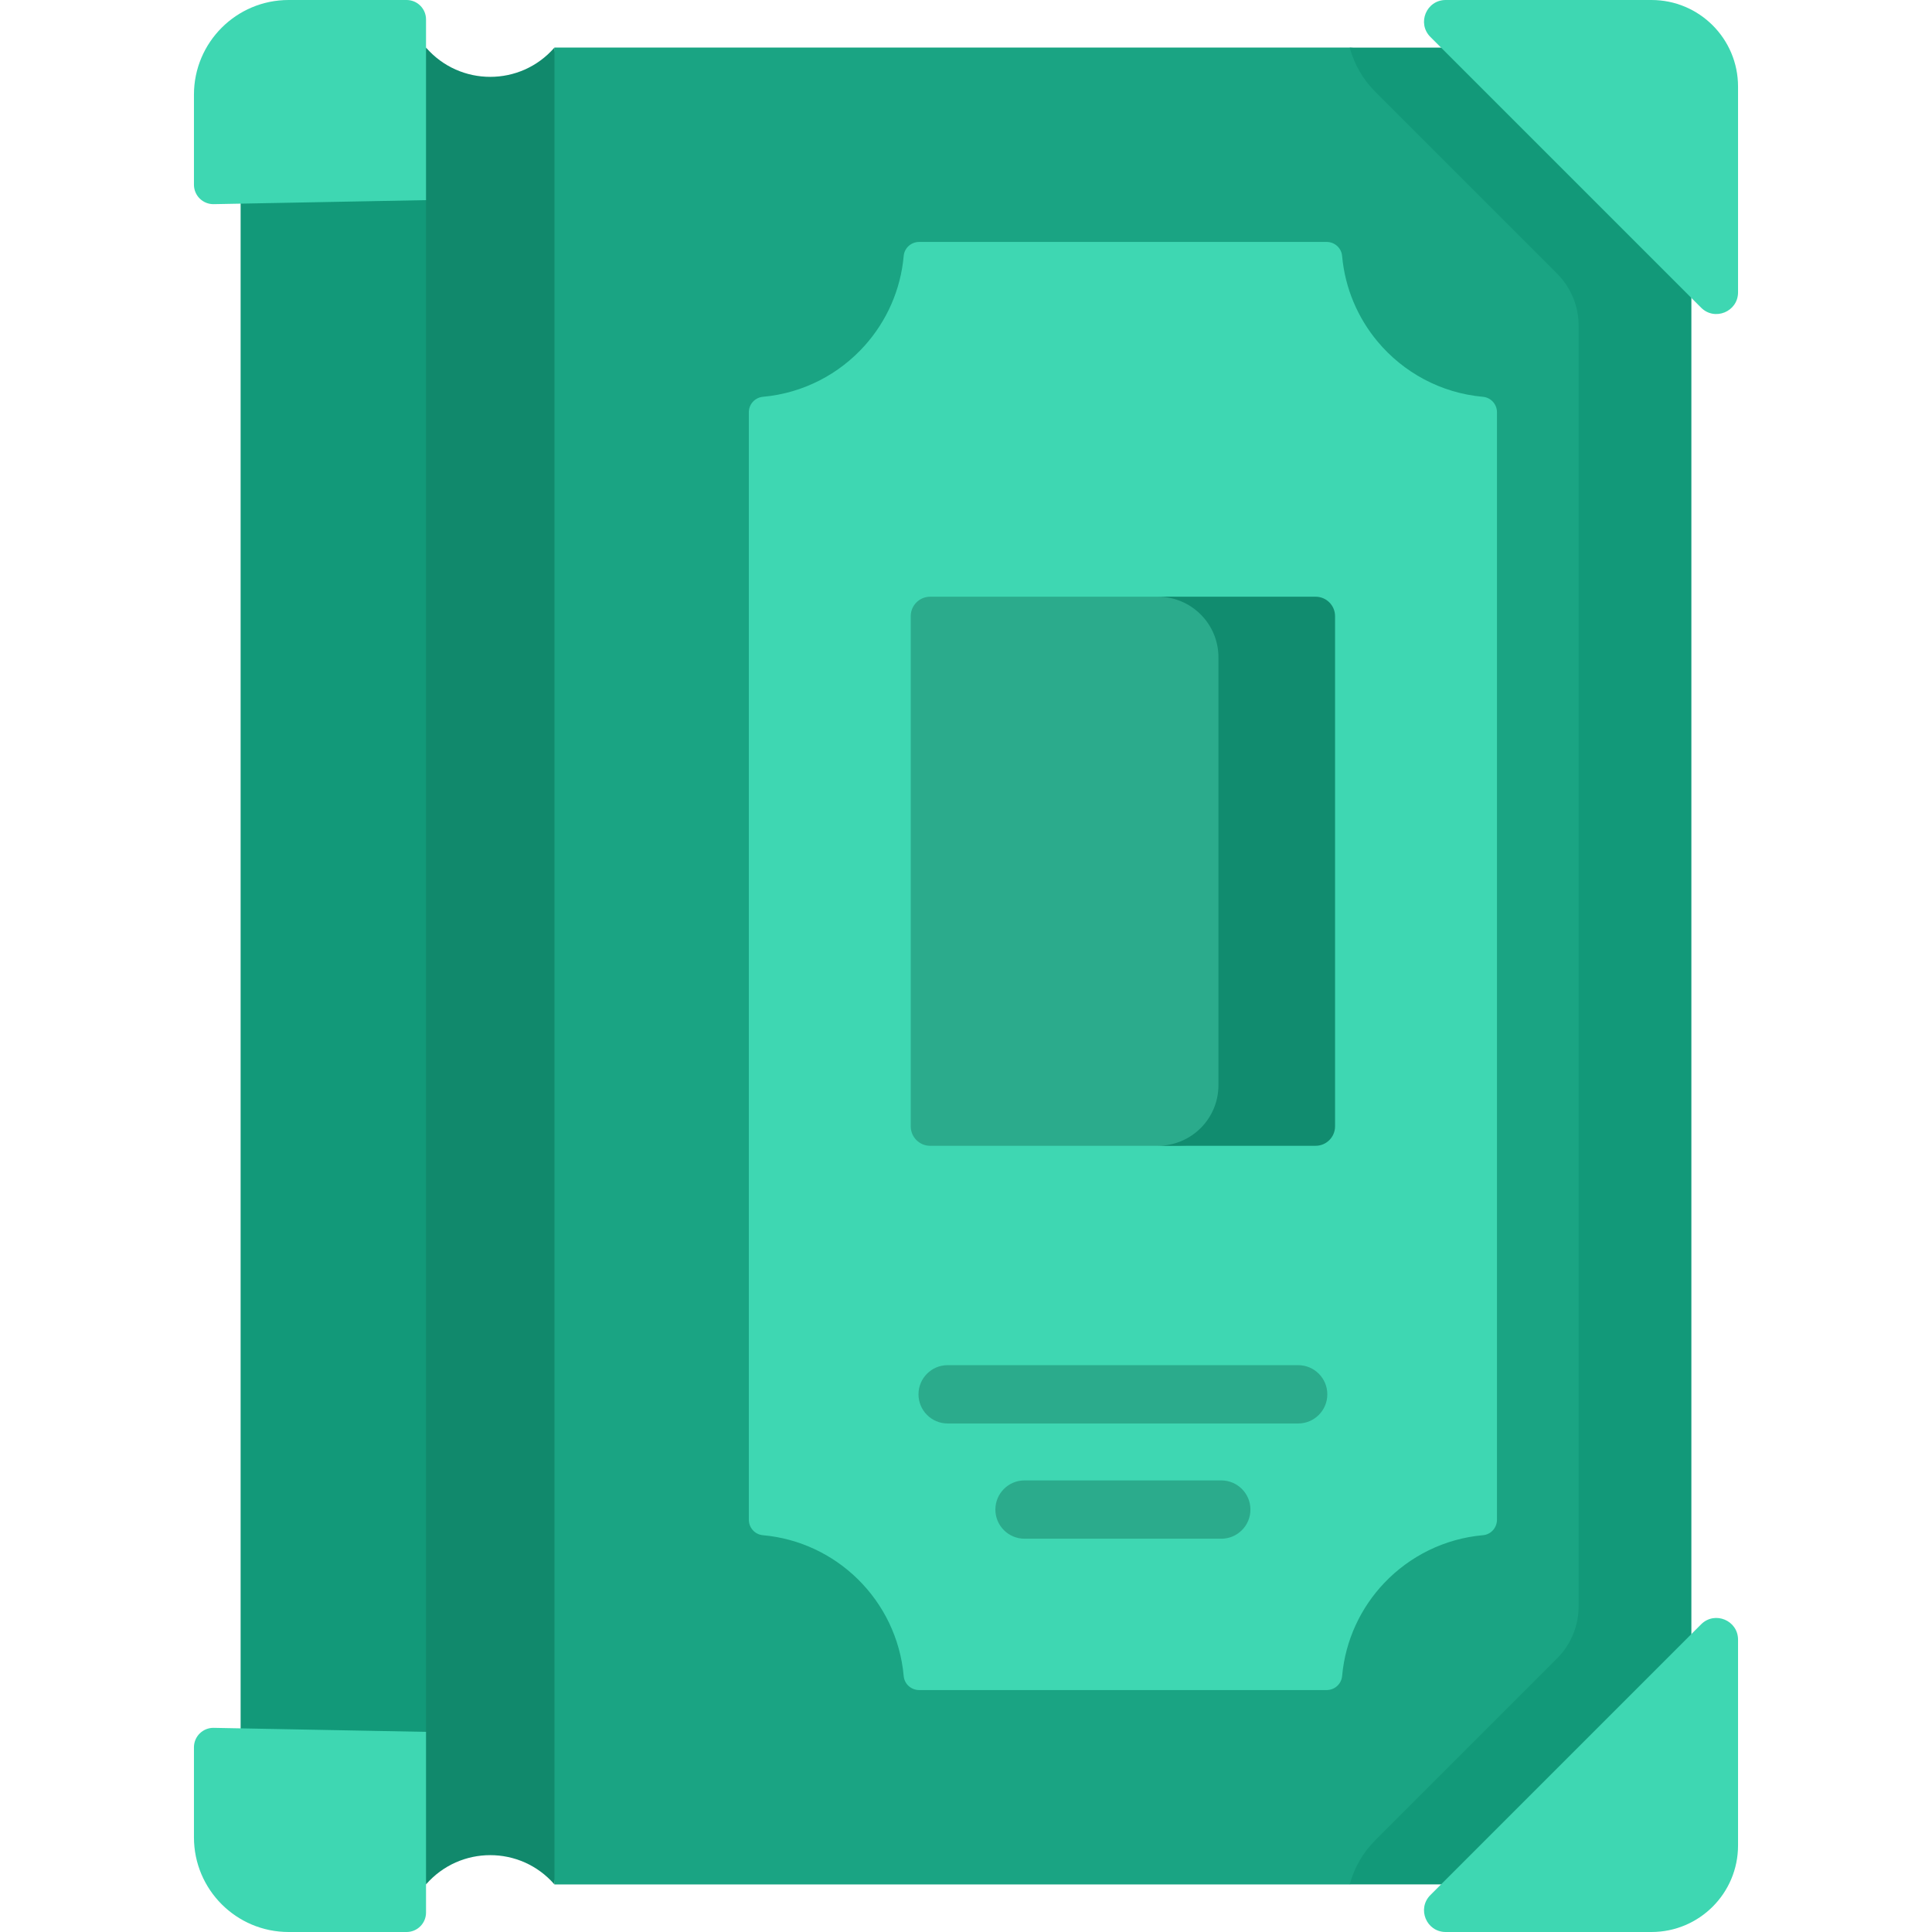
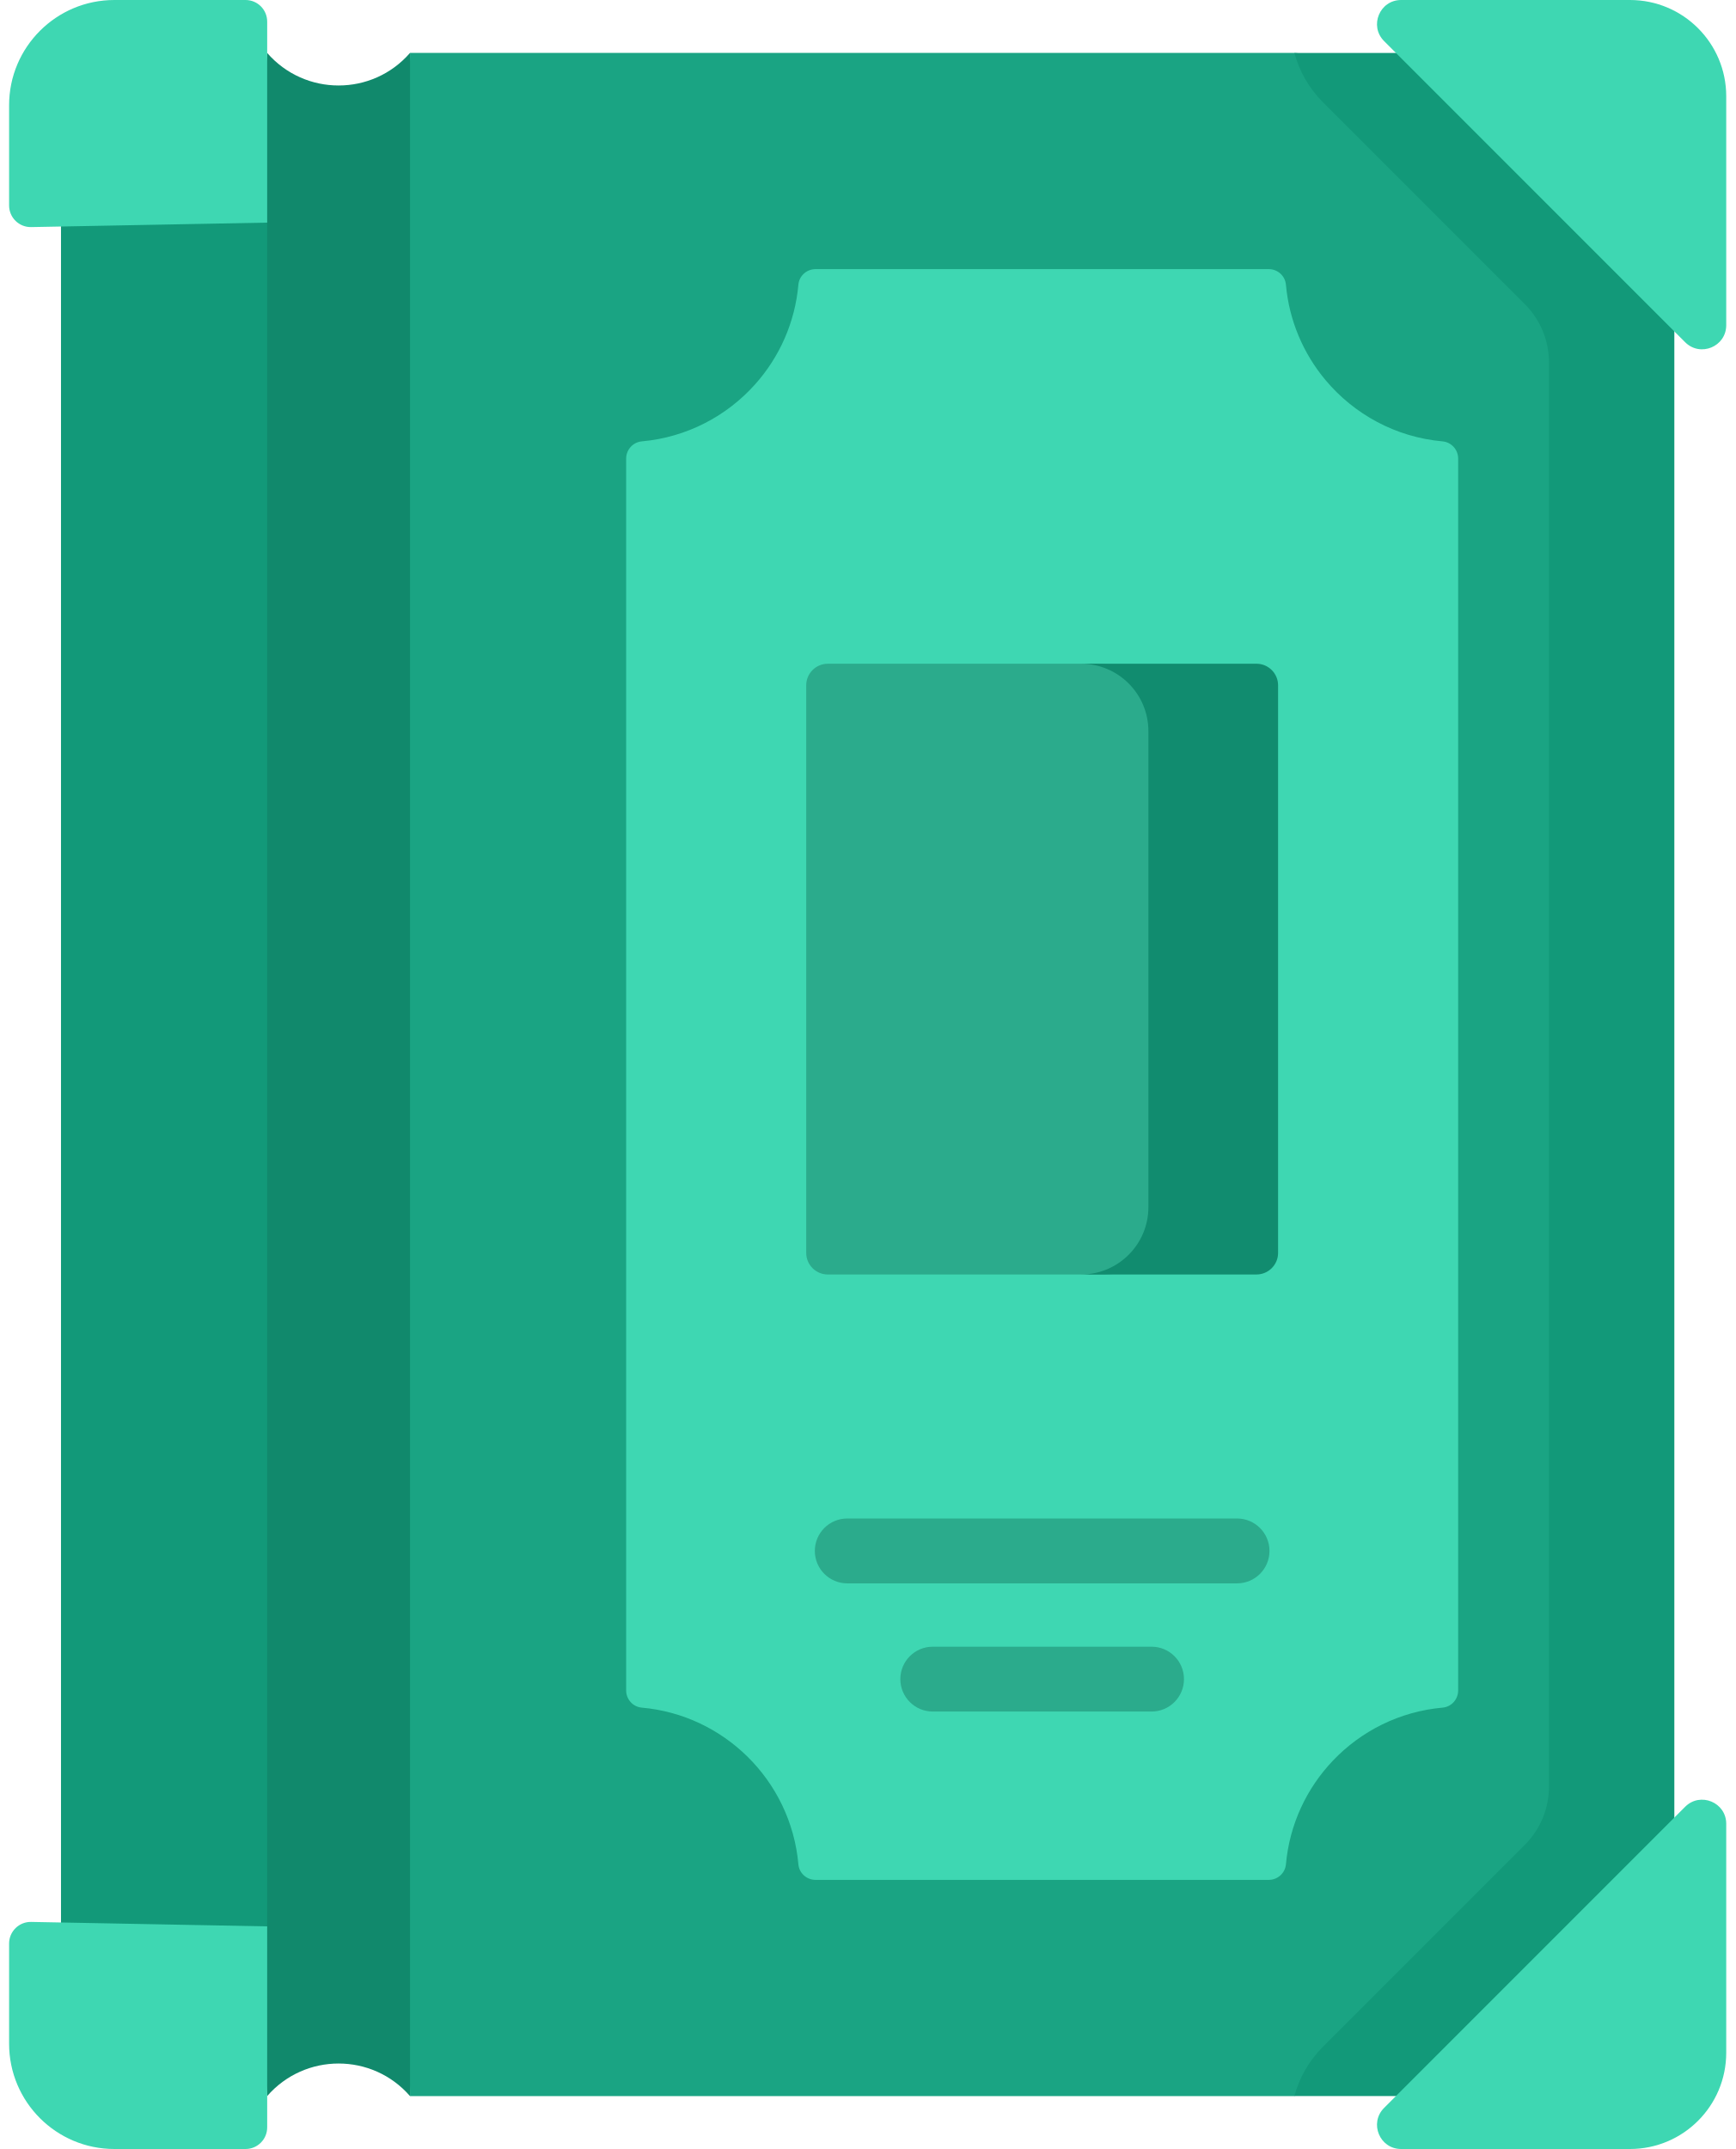
- <svg xmlns="http://www.w3.org/2000/svg" width="208" height="208" viewBox="0 0 208 208" fill="none">
-   <path d="M59.692 5.122L68.582 95.047L59.692 202.878C57.867 200.776 55.323 199.726 52.778 199.726C50.237 199.726 47.693 200.777 45.864 202.878L38.095 93.799L45.864 5.122C47.693 7.224 50.237 8.274 52.778 8.274C55.323 8.274 57.867 7.224 59.692 5.122Z" fill="#11896C" />
-   <path d="M43.452 5.122L45.864 21.547V186.453L41.818 202.877H33.865C29.471 202.877 25.905 199.316 25.905 194.921V13.078C25.905 8.684 29.471 5.122 33.865 5.122H43.452Z" fill="#129979" />
-   <path d="M176.273 7.918L178.479 195.49L152.245 199.901L145.311 202.878H59.692V5.122H145.311L176.273 7.918Z" fill="#1AA483" />
-   <path d="M182.094 5.122V202.877H145.312C145.784 201.111 146.722 199.458 148.078 198.102L167.63 178.55C169.12 177.06 169.957 175.038 169.957 172.931V35.069C169.957 32.962 169.12 30.94 167.63 29.45L148.078 9.898C146.722 8.542 145.784 6.889 145.312 5.123L182.094 5.122Z" fill="#129979" />
-   <path d="M187.118 31.475V9.318C187.118 4.172 182.946 0 177.8 0H155.643C153.568 0 152.528 2.509 153.996 3.977L183.141 33.123C184.609 34.591 187.118 33.551 187.118 31.475Z" fill="#3ED7B2" />
-   <path d="M187.118 176.525V198.682C187.118 203.828 182.947 208 177.8 208H155.643C153.568 208 152.528 205.491 153.996 204.023L183.141 174.877C184.609 173.409 187.118 174.449 187.118 176.525Z" fill="#3ED7B2" />
-   <path d="M20.881 19.887V10.191C20.881 4.563 25.444 0 31.072 0H43.773C44.929 0 45.866 0.937 45.866 2.093V21.547L23.013 21.979C21.842 22.001 20.881 21.058 20.881 19.887Z" fill="#3ED7B2" />
-   <path d="M20.881 188.113V197.809C20.881 203.437 25.444 208 31.072 208H43.773C44.929 208 45.866 207.063 45.866 205.907V186.453L23.013 186.021C21.842 185.999 20.881 186.942 20.881 188.113Z" fill="#3ED7B2" />
-   <path d="M142.83 26.047H98.957C98.1 26.047 97.369 26.694 97.293 27.548C96.966 31.234 95.444 34.576 93.117 37.185C90.368 40.267 86.495 42.326 82.143 42.719C81.28 42.797 80.619 43.518 80.619 44.384V163.616C80.619 164.476 81.27 165.203 82.127 165.28C86.086 165.633 89.648 167.365 92.331 169.992C95.099 172.702 96.929 176.365 97.293 180.45C97.369 181.305 98.098 181.953 98.956 181.953H142.829C143.69 181.953 144.416 181.3 144.493 180.442C144.84 176.565 146.508 173.069 149.045 170.406C151.771 167.546 155.499 165.649 159.666 165.279C160.519 165.203 161.166 164.473 161.166 163.616V44.384C161.166 43.52 160.509 42.797 159.648 42.72C155.108 42.312 151.09 40.091 148.323 36.786C146.193 34.241 144.805 31.053 144.492 27.555C144.417 26.699 143.69 26.047 142.83 26.047Z" fill="#3ED7B2" />
-   <path d="M139.761 153.252H102.023C100.29 153.252 98.885 151.847 98.885 150.113C98.885 148.38 100.29 146.974 102.023 146.974H139.761C141.495 146.974 142.9 148.38 142.9 150.113C142.9 151.847 141.495 153.252 139.761 153.252Z" fill="#2BAB8C" />
-   <path d="M131.483 165.659H110.302C108.568 165.659 107.163 164.254 107.163 162.521C107.163 160.787 108.568 159.382 110.302 159.382H131.483C133.217 159.382 134.622 160.787 134.622 162.521C134.622 164.254 133.217 165.659 131.483 165.659Z" fill="#2BAB8C" />
-   <path d="M140.462 122.427L126.957 123.357H100.143C98.988 123.357 98.051 122.421 98.051 121.265V66.334C98.051 65.178 98.988 64.242 100.143 64.242H126.248L140.108 65.185C141.264 65.185 142.201 66.122 142.201 67.278L142.555 120.335C142.555 121.491 141.618 122.427 140.462 122.427Z" fill="#2BAB8C" />
-   <path d="M143.733 66.334V121.264C143.733 122.419 142.795 123.356 141.64 123.356H124.657C128.257 123.356 131.178 120.439 131.178 116.836V70.766C131.178 67.162 128.256 64.242 124.657 64.242H141.641C142.795 64.242 143.733 65.179 143.733 66.334Z" fill="#118C6F" />
+ <svg xmlns="http://www.w3.org/2000/svg" width="168" height="208" viewBox="0 0 168 208" fill="none">
+   <path d="M39.692 5.122L48.582 95.047L39.692 202.878C37.867 200.776 35.323 199.726 32.778 199.726C30.238 199.726 27.693 200.777 25.864 202.878L18.095 93.799L25.864 5.122C27.693 7.224 30.237 8.274 32.778 8.274C35.323 8.274 37.867 7.224 39.692 5.122Z" fill="#11896C" />
+   <path d="M23.452 5.122L25.864 21.547V186.453L21.818 202.877H13.865C9.471 202.877 5.905 199.316 5.905 194.921V13.078C5.905 8.684 9.471 5.122 13.865 5.122H23.452Z" fill="#129979" />
+   <path d="M156.273 7.918L158.479 195.49L132.245 199.901L125.311 202.878H39.692V5.122H125.311L156.273 7.918Z" fill="#1AA483" />
+   <path d="M162.094 5.122V202.877H125.312C125.784 201.111 126.722 199.458 128.078 198.102L147.63 178.55C149.12 177.06 149.957 175.038 149.957 172.931V35.069C149.957 32.962 149.12 30.94 147.63 29.45L128.078 9.898C126.722 8.542 125.784 6.889 125.312 5.123L162.094 5.122Z" fill="#129979" />
+   <path d="M167.118 31.475V9.318C167.118 4.172 162.946 0 157.8 0H135.643C133.568 0 132.528 2.509 133.996 3.977L163.141 33.123C164.609 34.591 167.118 33.551 167.118 31.475Z" fill="#3ED7B2" />
+   <path d="M167.118 176.525V198.682C167.118 203.828 162.947 208 157.8 208H135.643C133.568 208 132.528 205.491 133.996 204.023L163.141 174.877C164.609 173.409 167.118 174.449 167.118 176.525Z" fill="#3ED7B2" />
+   <path d="M0.881 19.887V10.191C0.881 4.563 5.443 0 11.072 0H23.773C24.929 0 25.866 0.937 25.866 2.093V21.547L3.013 21.979C1.842 22.001 0.881 21.058 0.881 19.887Z" fill="#3ED7B2" />
+   <path d="M0.881 188.113V197.809C0.881 203.437 5.443 208 11.072 208H23.773C24.929 208 25.866 207.063 25.866 205.907V186.453L3.013 186.021C1.842 185.999 0.881 186.942 0.881 188.113Z" fill="#3ED7B2" />
+   <path d="M122.83 26.047H78.957C78.1 26.047 77.369 26.694 77.293 27.548C76.966 31.234 75.444 34.576 73.117 37.185C70.368 40.267 66.495 42.326 62.143 42.719C61.28 42.797 60.619 43.518 60.619 44.384V163.616C60.619 164.476 61.27 165.203 62.127 165.28C66.086 165.633 69.648 167.365 72.331 169.992C75.099 172.702 76.929 176.365 77.293 180.45C77.369 181.305 78.098 181.953 78.956 181.953H122.829C123.69 181.953 124.416 181.3 124.493 180.442C124.84 176.565 126.508 173.069 129.045 170.406C131.771 167.546 135.499 165.649 139.666 165.279C140.519 165.203 141.166 164.473 141.166 163.616V44.384C141.166 43.52 140.509 42.797 139.648 42.72C135.108 42.312 131.09 40.091 128.323 36.786C126.193 34.241 124.805 31.053 124.492 27.555C124.417 26.699 123.69 26.047 122.83 26.047Z" fill="#3ED7B2" />
+   <path d="M119.761 153.252H82.023C80.29 153.252 78.885 151.847 78.885 150.113C78.885 148.38 80.29 146.974 82.023 146.974H119.761C121.495 146.974 122.9 148.38 122.9 150.113C122.9 151.847 121.495 153.252 119.761 153.252Z" fill="#2BAB8C" />
+   <path d="M111.483 165.659H90.302C88.568 165.659 87.163 164.254 87.163 162.521C87.163 160.787 88.568 159.382 90.302 159.382H111.483C113.217 159.382 114.622 160.787 114.622 162.521C114.622 164.254 113.217 165.659 111.483 165.659Z" fill="#2BAB8C" />
+   <path d="M120.462 122.427L106.957 123.357H80.143C78.988 123.357 78.051 122.421 78.051 121.265V66.334C78.051 65.178 78.988 64.242 80.143 64.242H106.248L120.108 65.185C121.264 65.185 122.201 66.122 122.201 67.278L122.555 120.335C122.555 121.491 121.618 122.427 120.462 122.427Z" fill="#2BAB8C" />
+   <path d="M123.733 66.334V121.264C123.733 122.419 122.795 123.356 121.64 123.356H104.657C108.257 123.356 111.178 120.439 111.178 116.836V70.766C111.178 67.162 108.256 64.242 104.657 64.242H121.641C122.795 64.242 123.733 65.179 123.733 66.334Z" fill="#118C6F" />
</svg>
